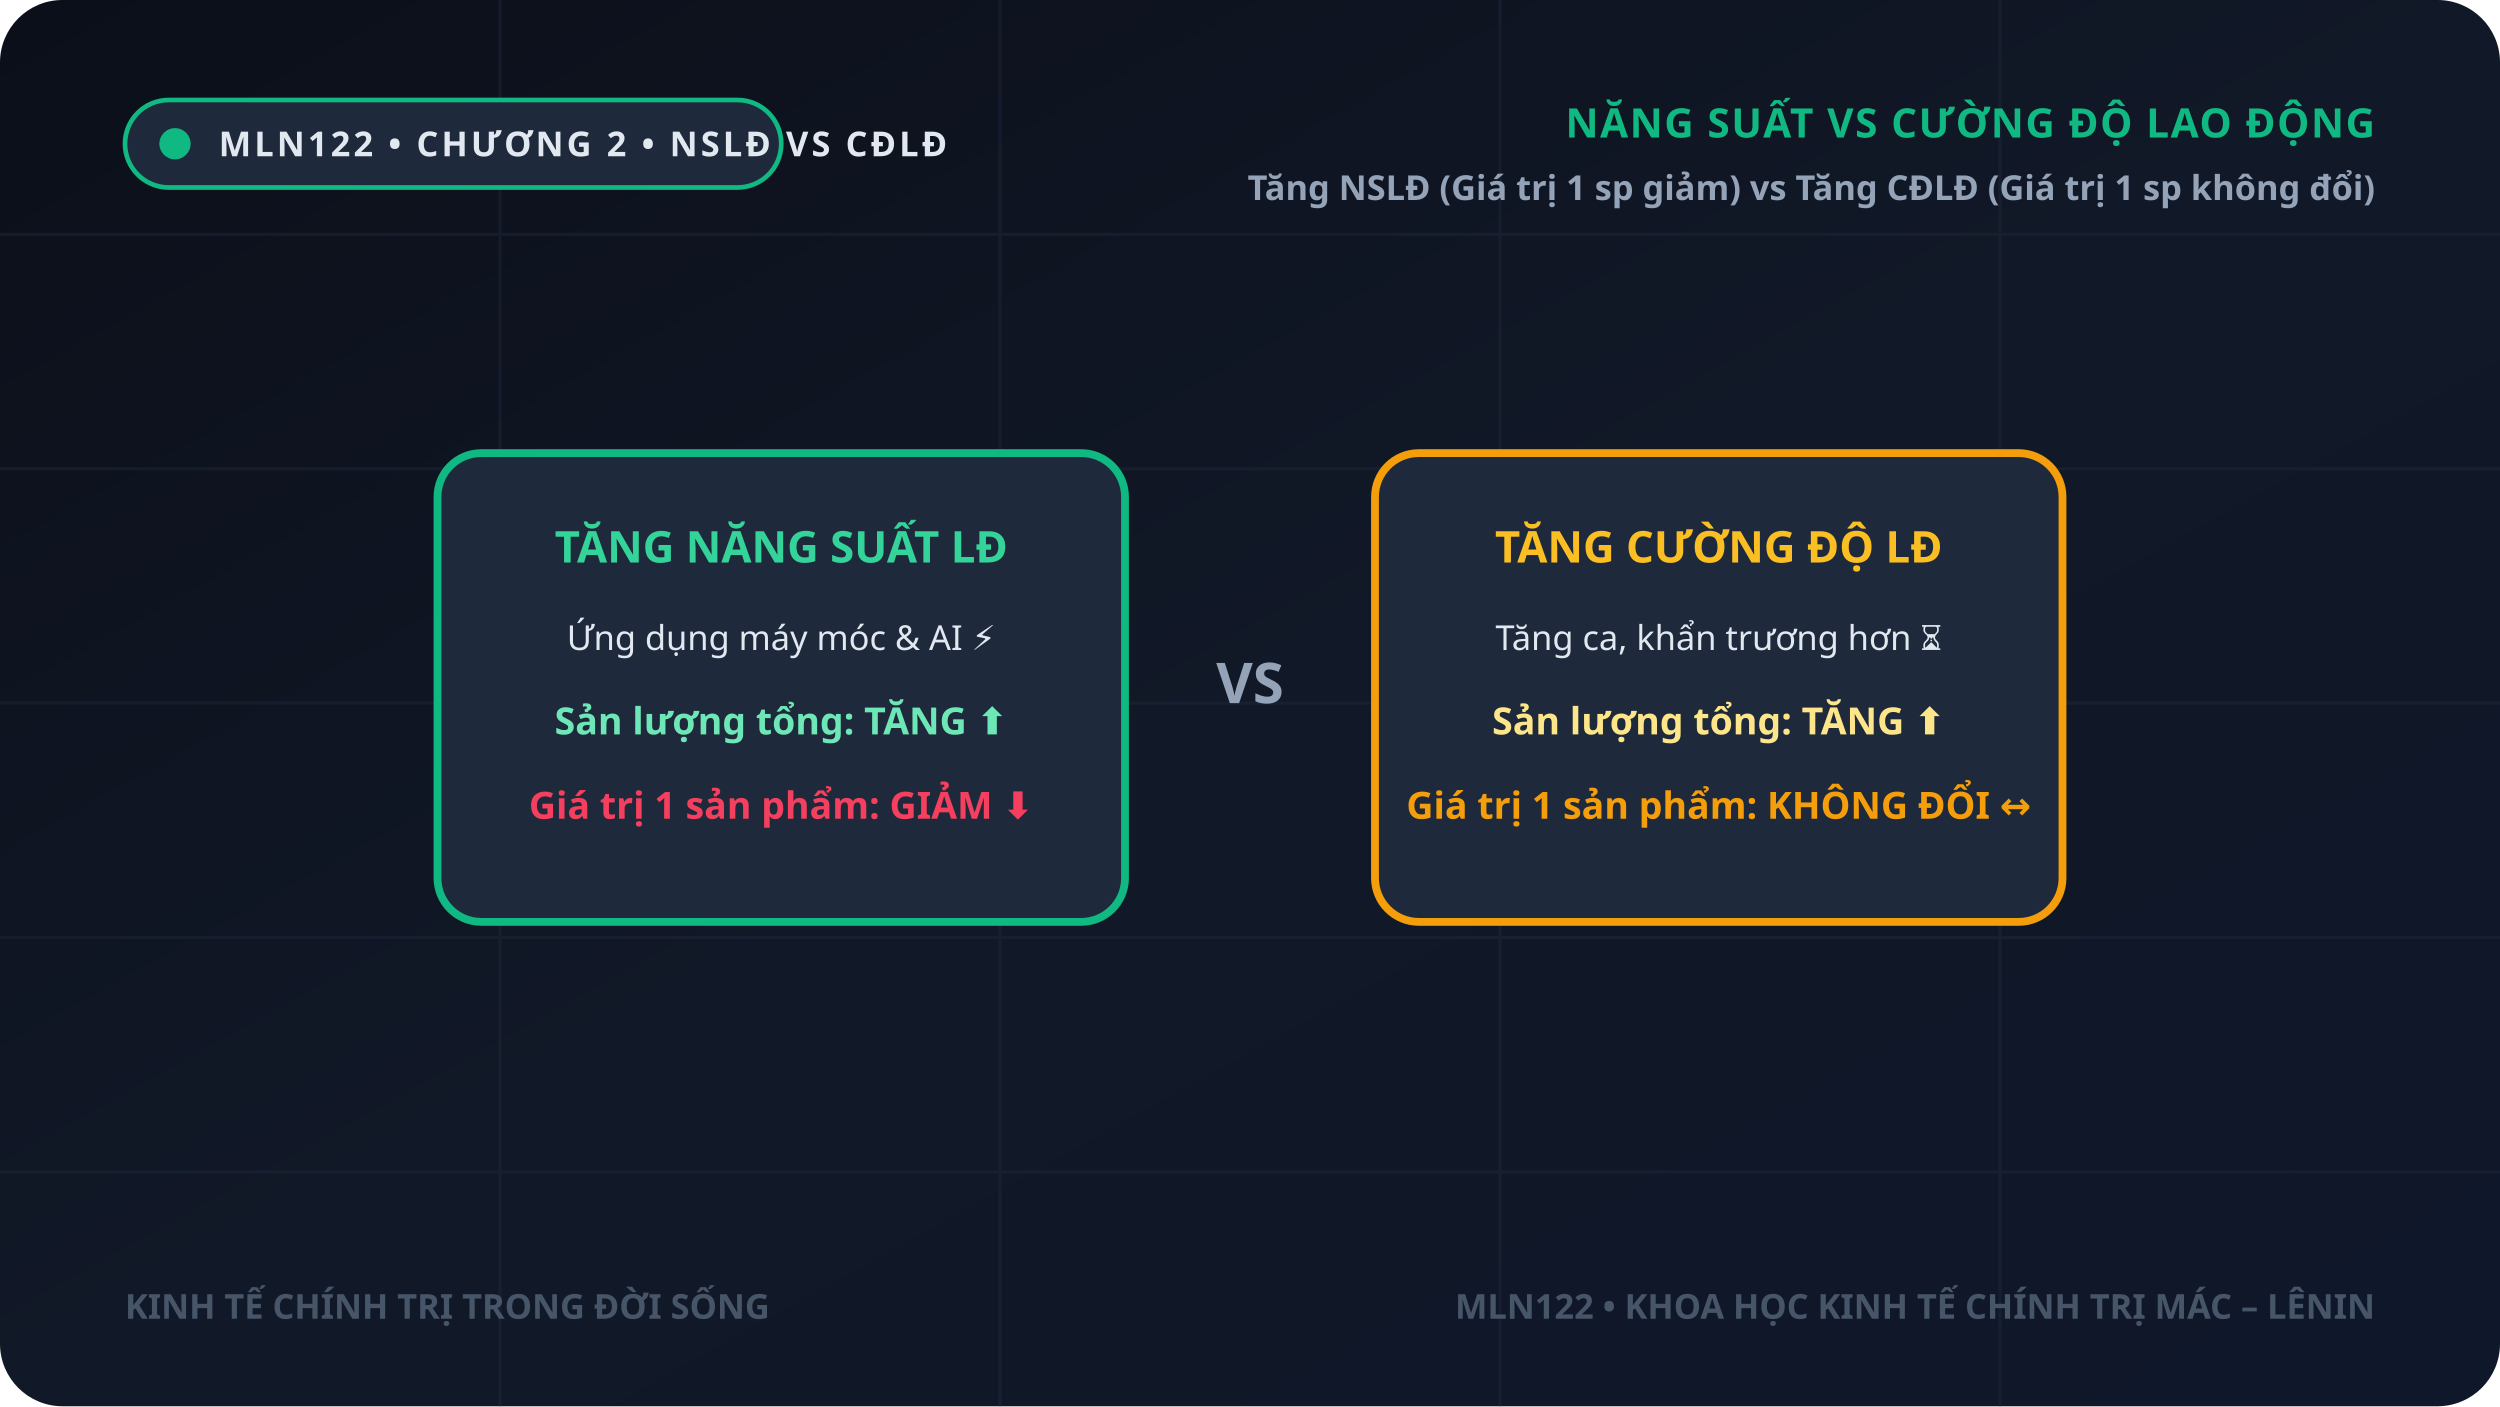
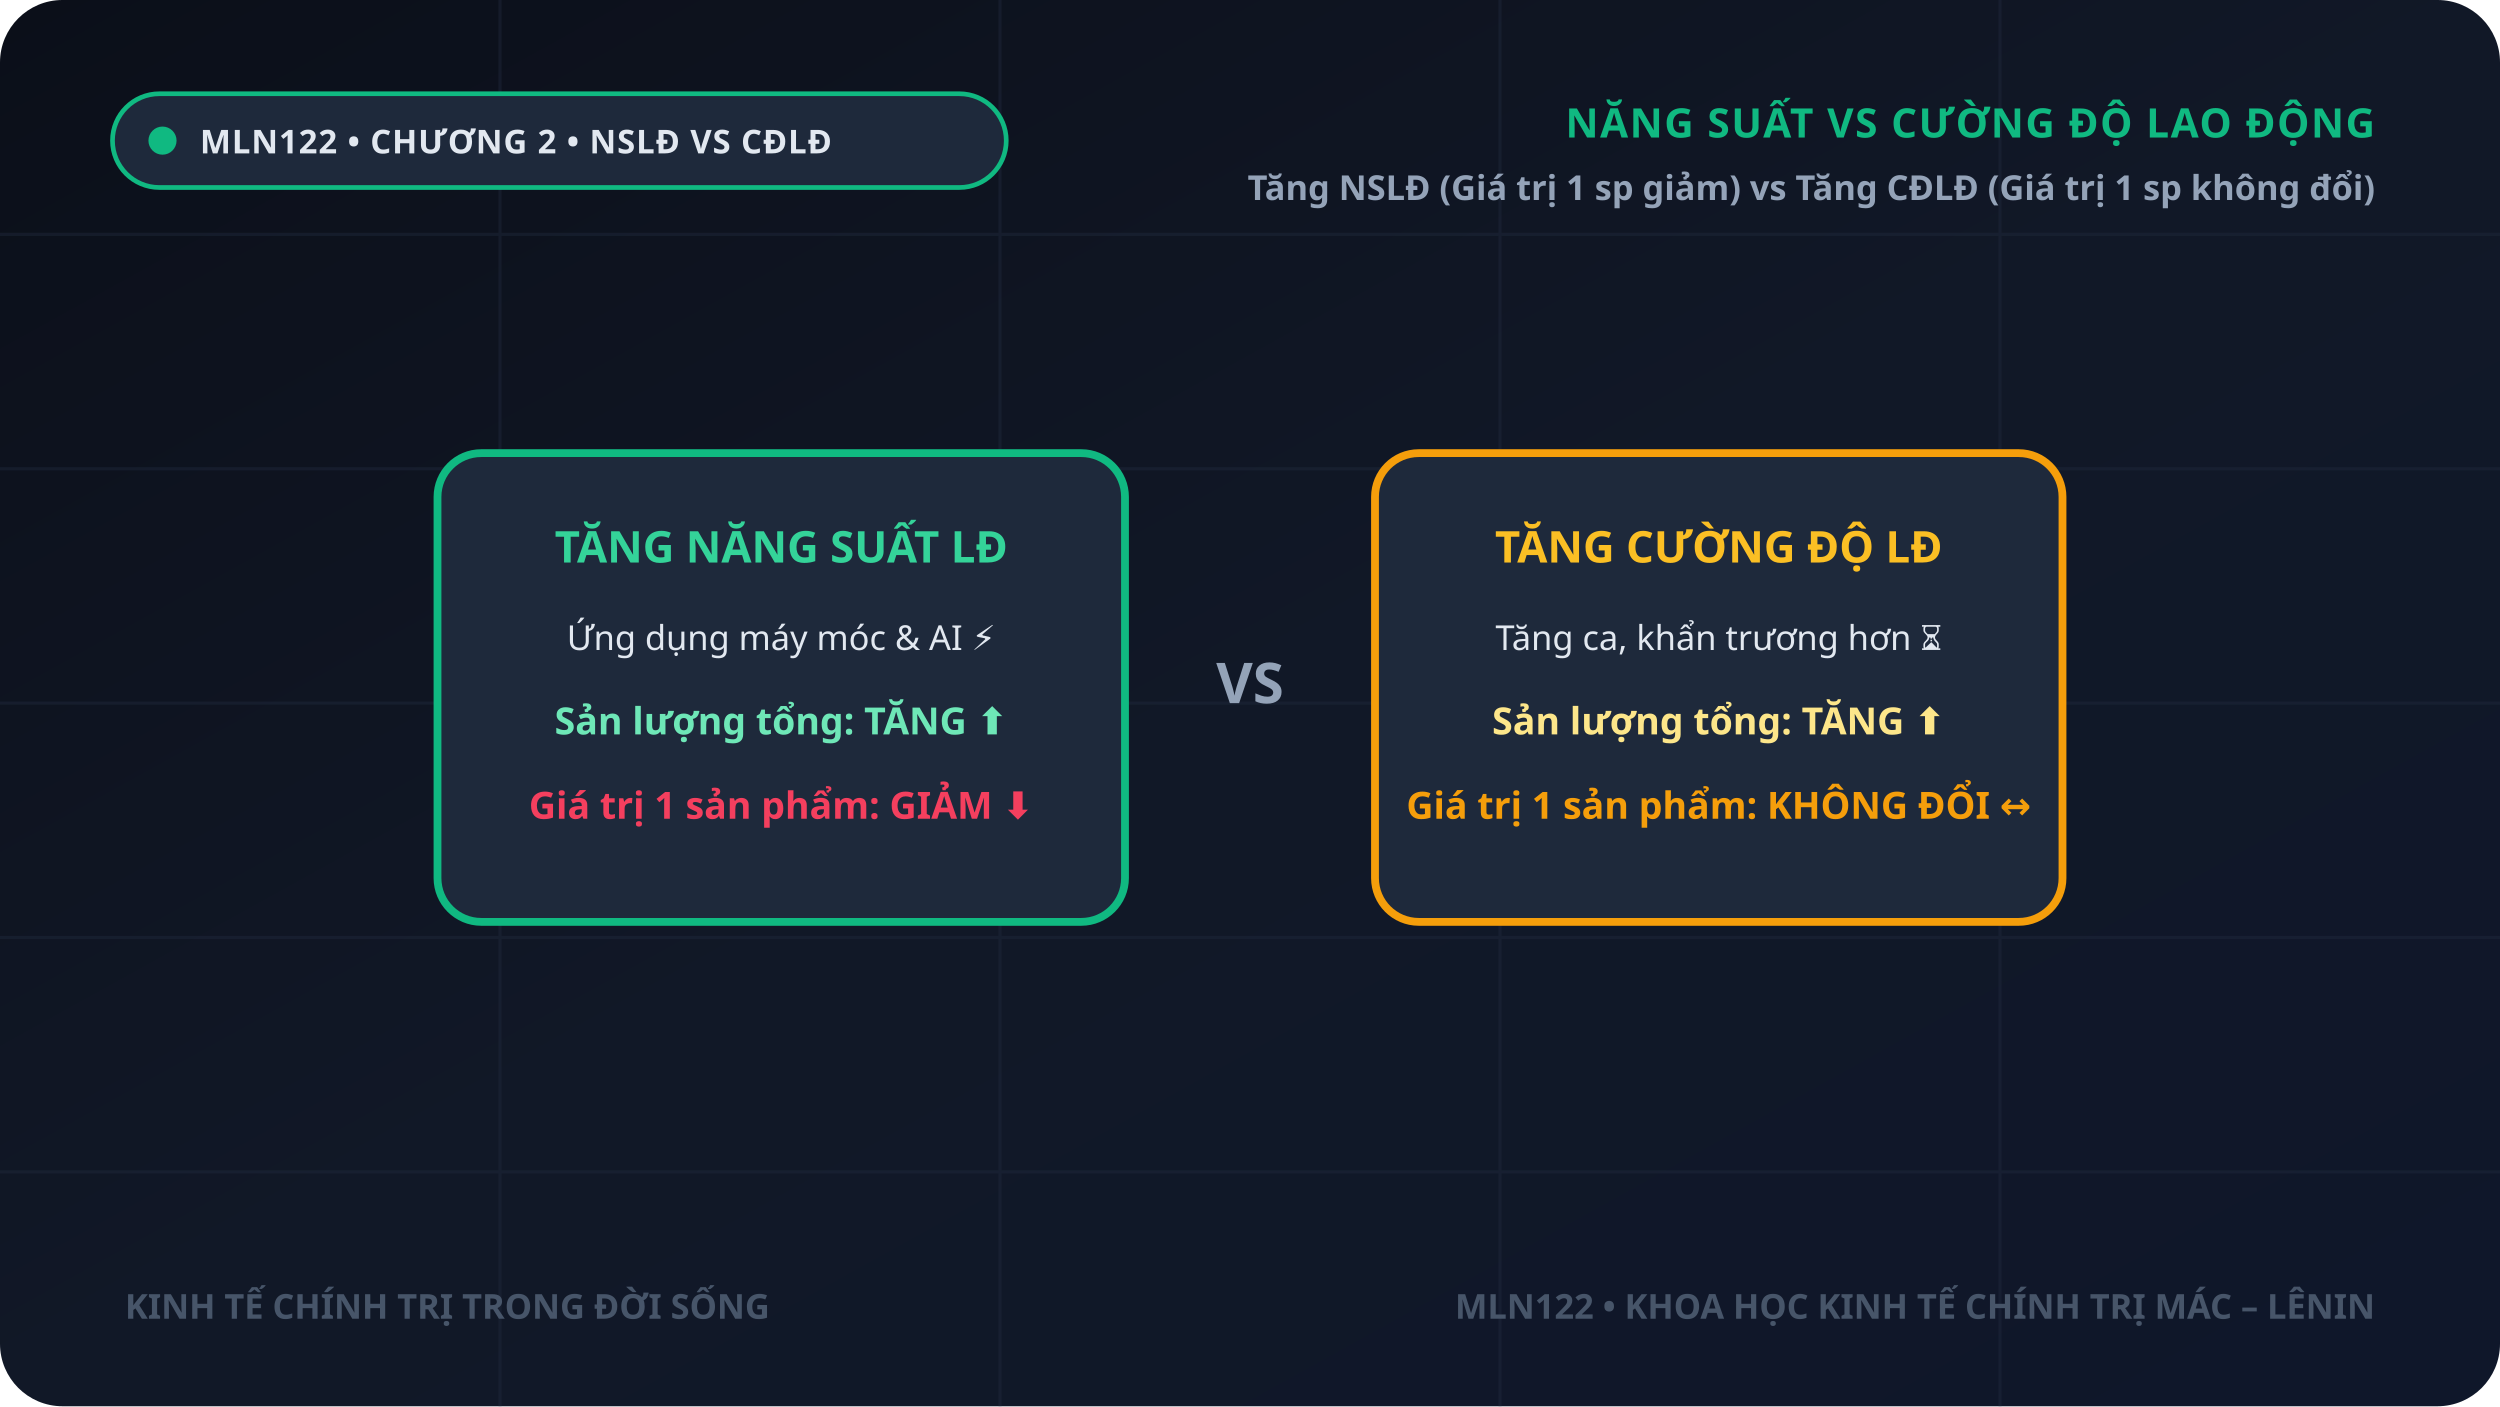
<svg xmlns="http://www.w3.org/2000/svg" viewBox="0 0 800 450" width="800" height="450">
  <defs>
    <linearGradient id="bgGrad" x1="0%" y1="0%" x2="100%" y2="100%">
      <stop offset="0%" stop-color="#0b0f19" />
      <stop offset="50%" stop-color="#111827" />
      <stop offset="100%" stop-color="#0f172a" />
    </linearGradient>
    <linearGradient id="blueGlow" x1="0%" y1="0%" x2="100%" y2="100%">
      <stop offset="0%" stop-color="#38bdf8" />
      <stop offset="100%" stop-color="#0284c7" />
    </linearGradient>
    <linearGradient id="goldGlow" x1="0%" y1="0%" x2="100%" y2="100%">
      <stop offset="0%" stop-color="#fbbf24" />
      <stop offset="100%" stop-color="#d97706" />
    </linearGradient>
    <linearGradient id="greenGlow" x1="0%" y1="0%" x2="100%" y2="100%">
      <stop offset="0%" stop-color="#34d399" />
      <stop offset="100%" stop-color="#059669" />
    </linearGradient>
    <linearGradient id="purpleGlow" x1="0%" y1="0%" x2="100%" y2="100%">
      <stop offset="0%" stop-color="#c084fc" />
      <stop offset="100%" stop-color="#7c3aed" />
    </linearGradient>
    <linearGradient id="roseGlow" x1="0%" y1="0%" x2="100%" y2="100%">
      <stop offset="0%" stop-color="#fb7185" />
      <stop offset="100%" stop-color="#e11d48" />
    </linearGradient>
    <linearGradient id="cyanGlow" x1="0%" y1="0%" x2="100%" y2="100%">
      <stop offset="0%" stop-color="#22d3ee" />
      <stop offset="100%" stop-color="#0891b2" />
    </linearGradient>
    <filter id="softGlow" x="-20%" y="-20%" width="140%" height="140%">
      <feGaussianBlur stdDeviation="8" result="blur" />
      <feComposite in="SourceGraphic" in2="blur" operator="over" />
    </filter>
  </defs>
  <rect width="800" height="450" rx="20" fill="url(#bgGrad)" />
  <g stroke="#1e293b" stroke-width="1" opacity="0.45">
    <line x1="0" y1="75" x2="800" y2="75" />
    <line x1="0" y1="150" x2="800" y2="150" />
    <line x1="0" y1="225" x2="800" y2="225" />
    <line x1="0" y1="300" x2="800" y2="300" />
    <line x1="0" y1="375" x2="800" y2="375" />
    <line x1="160" y1="0" x2="160" y2="450" />
    <line x1="320" y1="0" x2="320" y2="450" />
    <line x1="480" y1="0" x2="480" y2="450" />
    <line x1="640" y1="0" x2="640" y2="450" />
  </g>
-   <g transform="translate(40, 32)">
-     <rect width="210" height="28" rx="14" fill="#1e293b" stroke="#10b981" stroke-width="1.5" />
-     <circle cx="16" cy="14" r="5" fill="#10b981" />
-     <text x="30" y="18" fill="#e2e8f0" font-family="'Be Vietnam Pro', system-ui, sans-serif" font-size="11" font-weight="800" letter-spacing="1">MLN122 • CHƯƠNG 2 • NSLĐ VS CĐLĐ</text>
+   <g transform="translate(36, 30)">
+     <rect width="286" height="30" rx="15" fill="#1e293b" stroke="#10b981" stroke-width="1.5" />
+     <circle cx="16" cy="15" r="4.5" fill="#10b981" />
+     <text x="28" y="15" fill="#e2e8f0" font-family="'Be Vietnam Pro', 'Segoe UI', -apple-system, sans-serif" font-size="10.5" font-weight="800" letter-spacing="0.3" dominant-baseline="central">MLN122 • CHƯƠNG 2 • NSLĐ VS CĐLĐ</text>
  </g>
  <text x="760" y="44" fill="#10b981" font-family="'Be Vietnam Pro', system-ui, sans-serif" font-size="13" font-weight="800" text-anchor="end" letter-spacing="0.5">NĂNG SUẤT VS CƯỜNG ĐỘ LAO ĐỘNG</text>
  <text x="760" y="64" fill="#94a3b8" font-family="'Be Vietnam Pro', system-ui, sans-serif" font-size="11" font-weight="600" text-anchor="end">Tăng NSLĐ (Giá trị 1 sp giảm) vs Tăng CĐLĐ (Giá trị 1 sp không đổi)</text>
  <g transform="translate(250, 220)">
    <rect x="-110" y="-75" width="220" height="150" rx="14" fill="#1e293b" stroke="#10b981" stroke-width="2.5" />
    <text x="0" y="-40" fill="#34d399" font-family="'Be Vietnam Pro', sans-serif" font-size="14" font-weight="800" text-anchor="middle">TĂNG NĂNG SUẤT LĐ</text>
    <text x="0" y="-12" fill="#e2e8f0" font-family="'Be Vietnam Pro', sans-serif" font-size="11" text-anchor="middle">Ứng dụng máy móc &amp; AI ⚡</text>
    <text x="0" y="15" fill="#6ee7b7" font-family="'Be Vietnam Pro', sans-serif" font-size="12" font-weight="700" text-anchor="middle">Sản lượng tổng: TĂNG ⬆️</text>
    <text x="0" y="42" fill="#f43f5e" font-family="'Be Vietnam Pro', sans-serif" font-size="12" font-weight="800" text-anchor="middle">Giá trị 1 sản phẩm: GIẢM ⬇️</text>
  </g>
  <text x="400" y="225" fill="#94a3b8" font-family="'Be Vietnam Pro', sans-serif" font-size="18" font-weight="900" text-anchor="middle">VS</text>
  <g transform="translate(550, 220)">
    <rect x="-110" y="-75" width="220" height="150" rx="14" fill="#1e293b" stroke="#f59e0b" stroke-width="2.5" />
    <text x="0" y="-40" fill="#fbbf24" font-family="'Be Vietnam Pro', sans-serif" font-size="14" font-weight="800" text-anchor="middle">TĂNG CƯỜNG ĐỘ LĐ</text>
    <text x="0" y="-12" fill="#e2e8f0" font-family="'Be Vietnam Pro', sans-serif" font-size="11" text-anchor="middle">Tăng ca, khẩn trương hơn ⏳</text>
    <text x="0" y="15" fill="#fde68a" font-family="'Be Vietnam Pro', sans-serif" font-size="12" font-weight="700" text-anchor="middle">Sản lượng tổng: TĂNG ⬆️</text>
    <text x="0" y="42" fill="#f59e0b" font-family="'Be Vietnam Pro', sans-serif" font-size="12" font-weight="800" text-anchor="middle">Giá trị 1 sản phẩm: KHÔNG ĐỔI ↔️</text>
  </g>
  <text x="40" y="422" fill="#475569" font-family="'Be Vietnam Pro', system-ui, sans-serif" font-size="11" font-weight="700">KINH TẾ CHÍNH TRỊ TRONG ĐỜI SỐNG</text>
  <text x="760" y="422" fill="#475569" font-family="'Be Vietnam Pro', system-ui, sans-serif" font-size="11" font-weight="700" text-anchor="end">MLN122 • KHOA HỌC KINH TẾ CHÍNH TRỊ MÁC – LÊNIN</text>
</svg>
